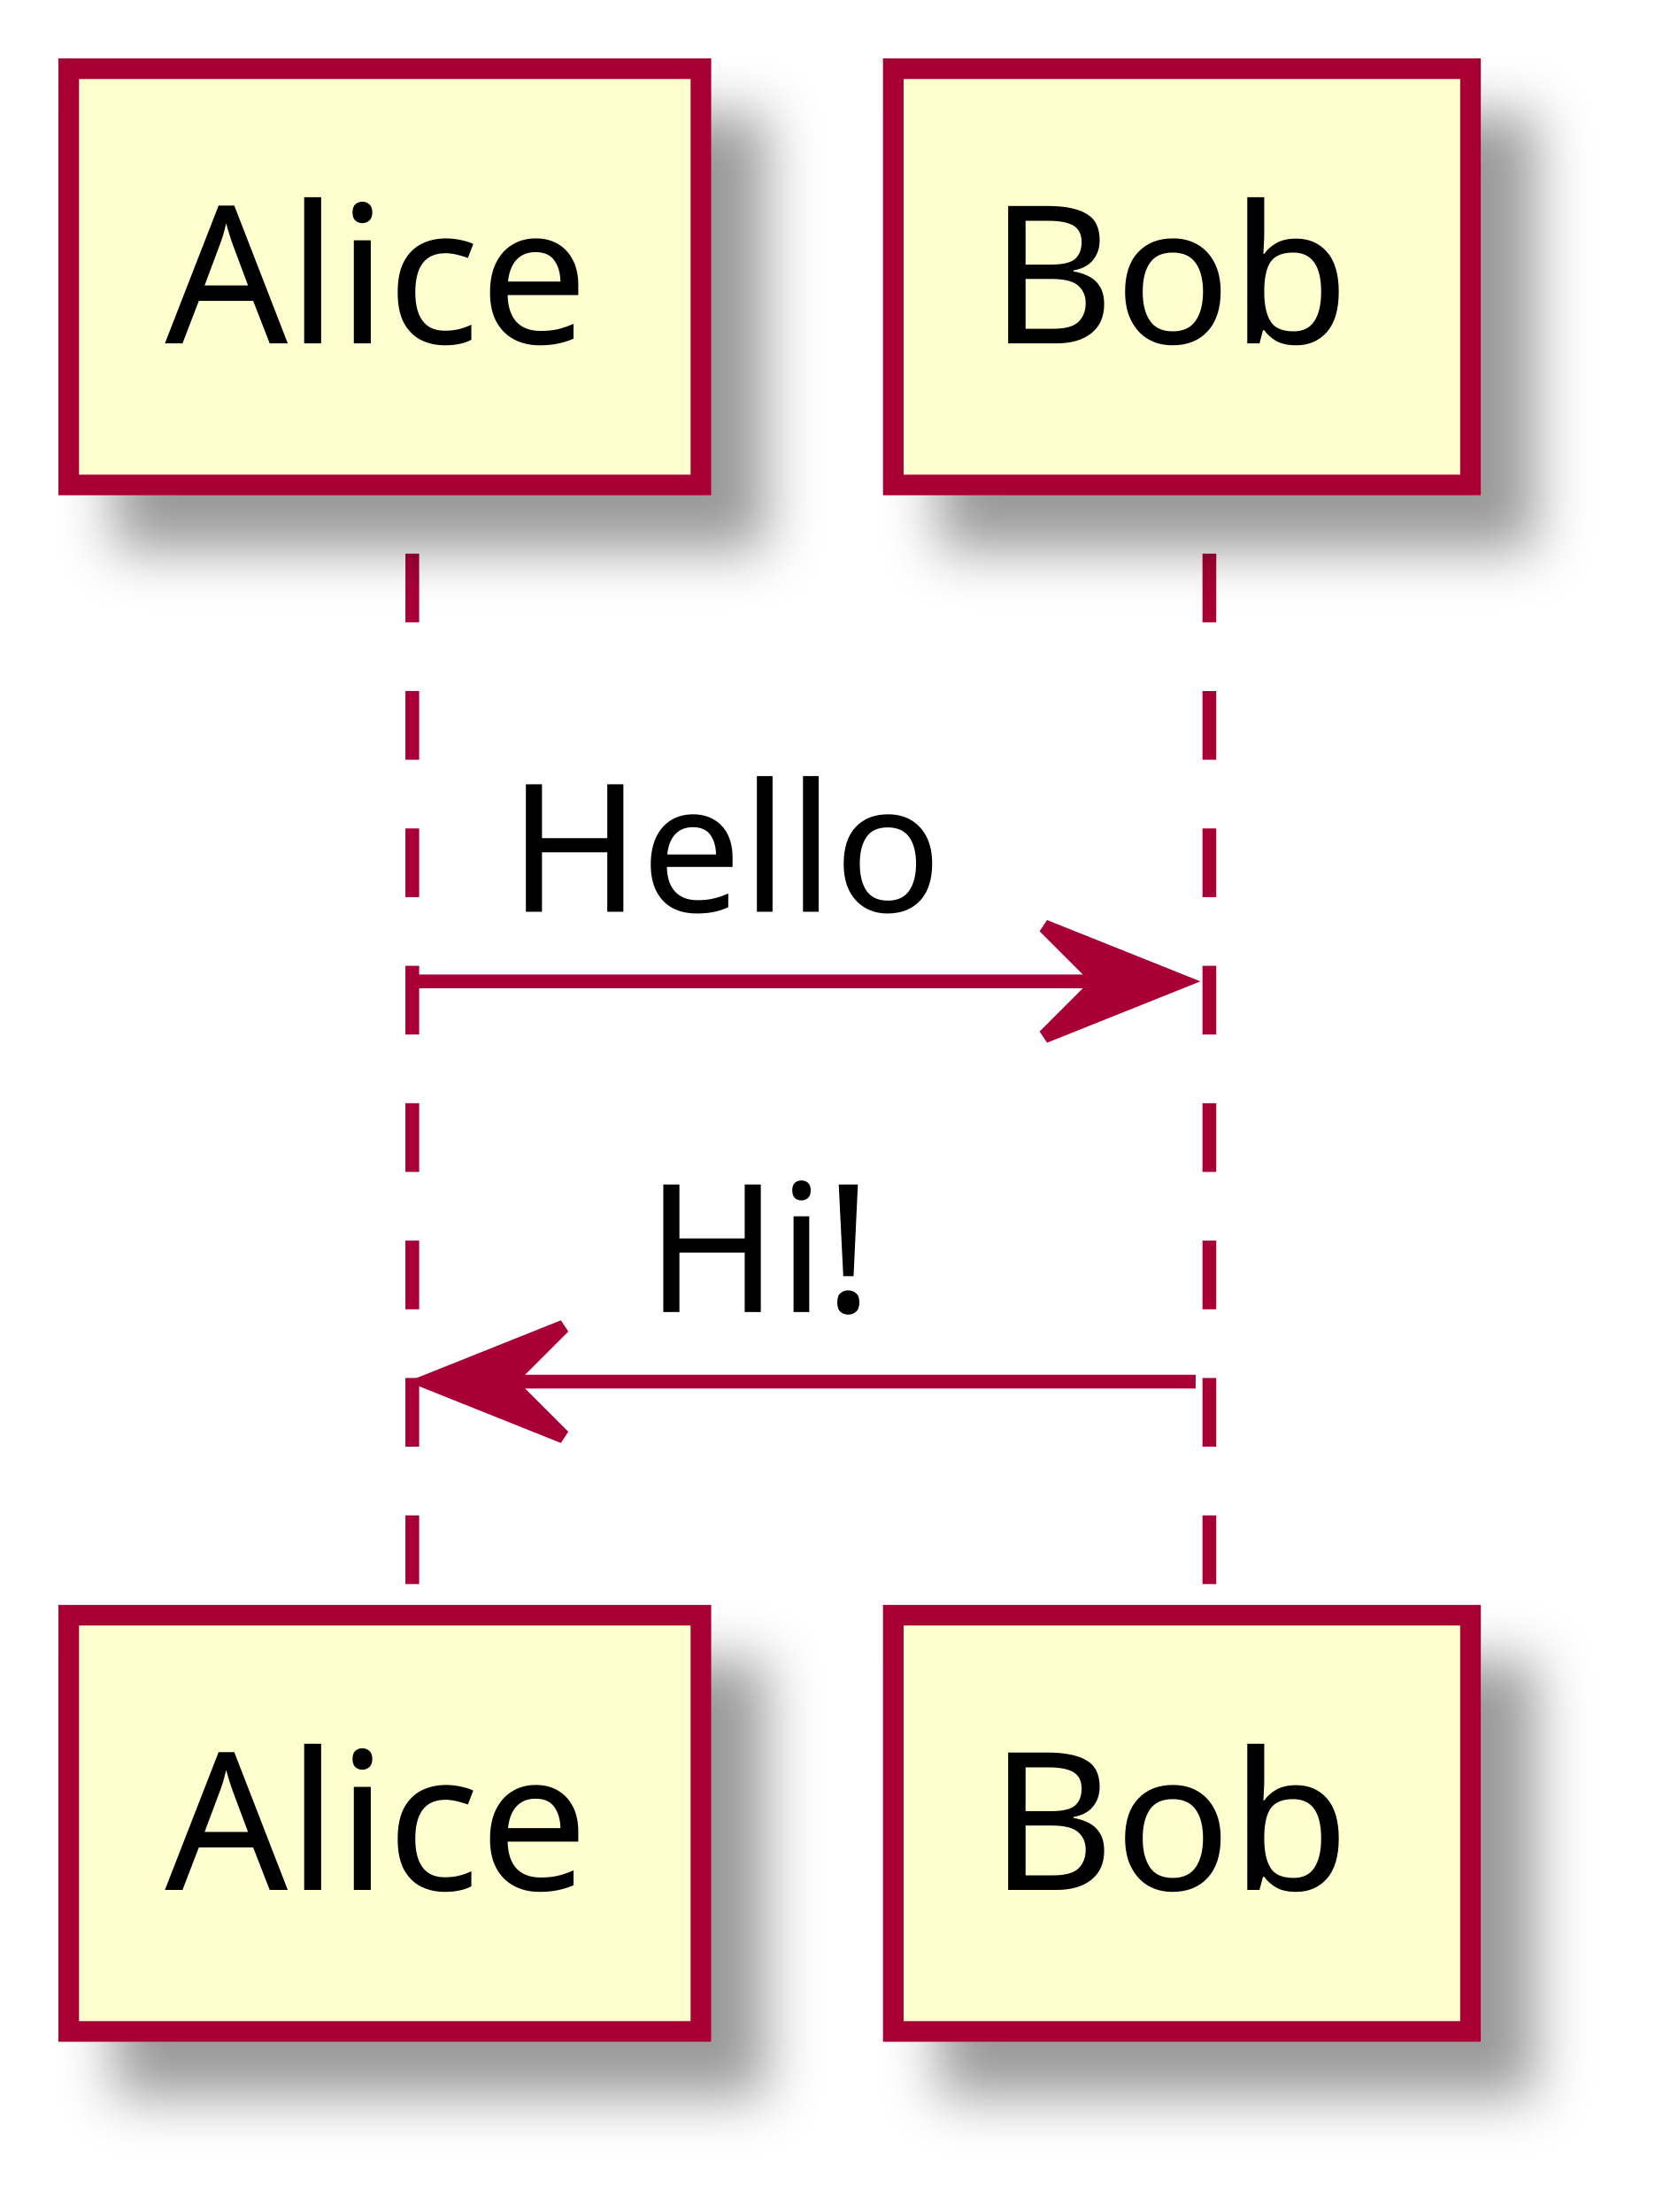
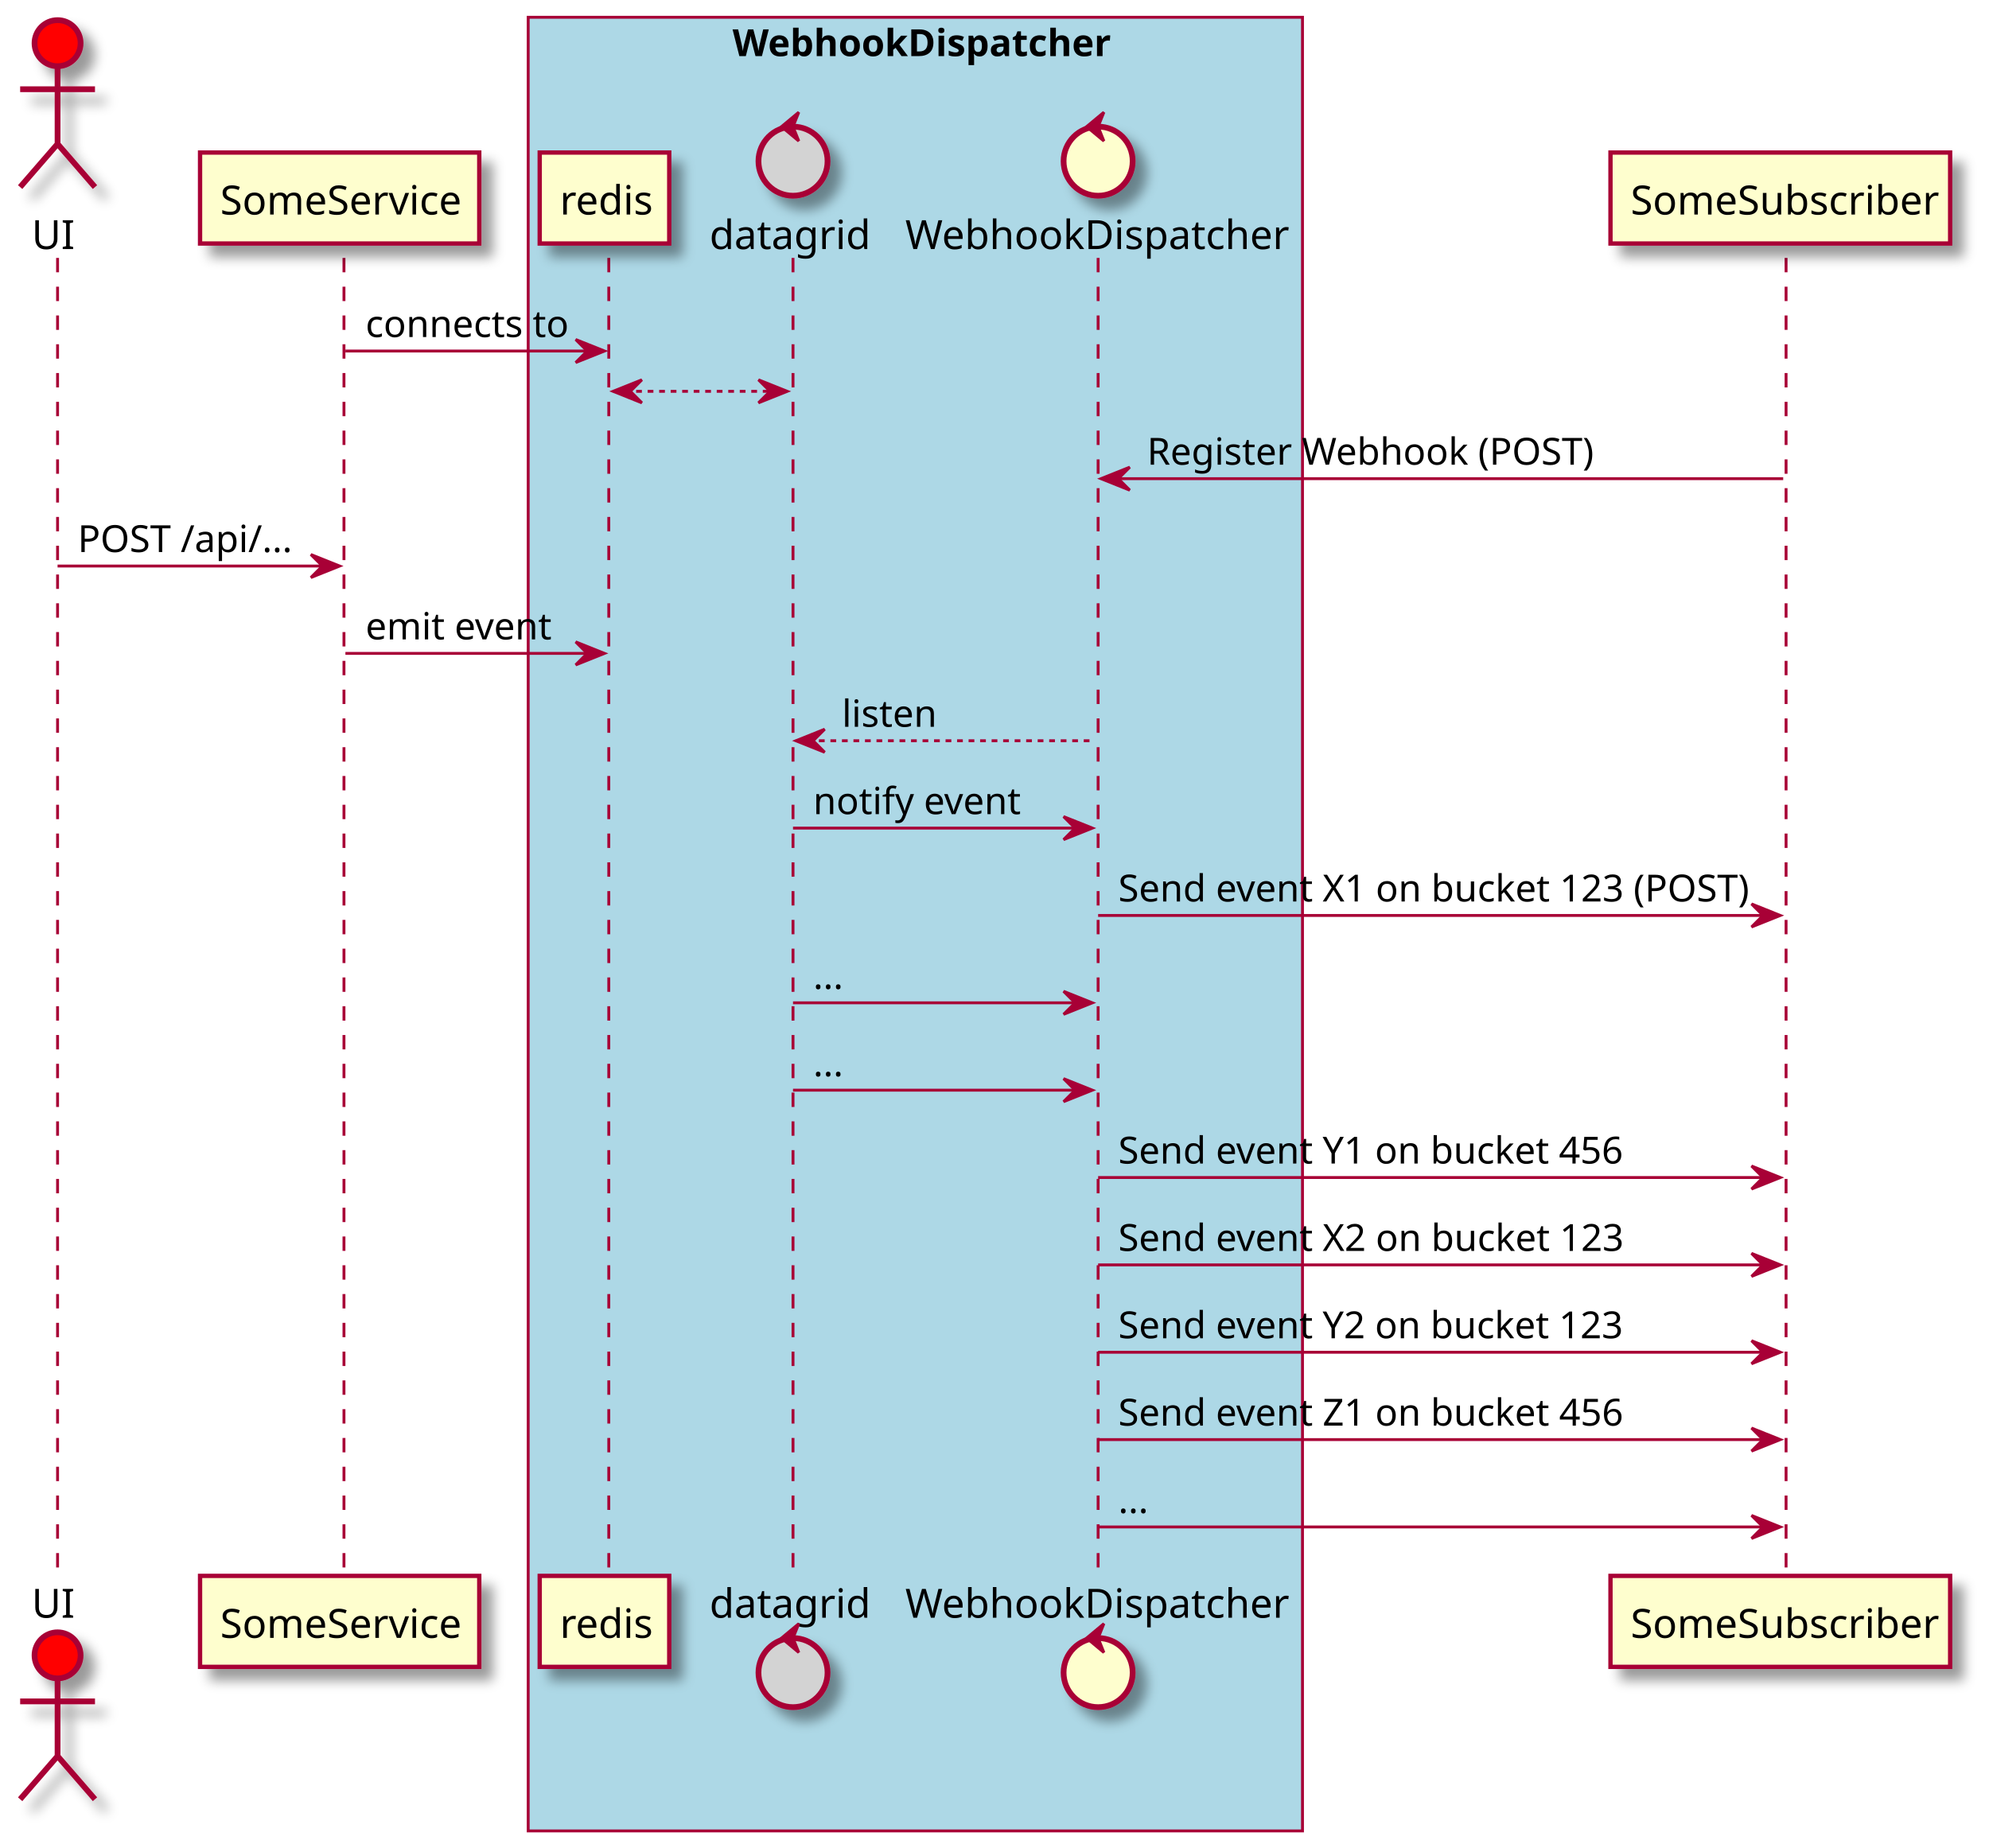
- <svg xmlns="http://www.w3.org/2000/svg" contentScriptType="application/ecmascript" contentStyleType="text/css" height="161px" preserveAspectRatio="none" style="width:121px;height:161px;" version="1.1" viewBox="0 0 121 161" width="121px" zoomAndPan="magnify">
+ <svg xmlns="http://www.w3.org/2000/svg" contentScriptType="application/ecmascript" contentStyleType="text/css" height="642px" preserveAspectRatio="none" style="width:691px;height:642px;" version="1.1" viewBox="0 0 691 642" width="691px" zoomAndPan="magnify">
  <defs>
-     <filter height="300%" id="fjn9qi0h1xnkg" width="300%" x="-1" y="-1">
+     <filter height="300%" id="f1cpc7duza5ycg" width="300%" x="-1" y="-1">
      <feGaussianBlur result="blurOut" stdDeviation="2.0" />
      <feColorMatrix in="blurOut" result="blurOut2" type="matrix" values="0 0 0 0 0 0 0 0 0 0 0 0 0 0 0 0 0 0 .4 0" />
      <feOffset dx="4.0" dy="4.0" in="blurOut2" result="blurOut3" />
      <feBlend in="SourceGraphic" in2="blurOut3" mode="normal" />
    </filter>
  </defs>
  <g>
-     <line style="stroke:#A80036;stroke-width:1.0;stroke-dasharray:5.0,5.0;" x1="30" x2="30" y1="40.297" y2="118.562" />
-     <line style="stroke:#A80036;stroke-width:1.0;stroke-dasharray:5.0,5.0;" x1="88" x2="88" y1="40.297" y2="118.562" />
-     <rect fill="#FEFECE" filter="url(#fjn9qi0h1xnkg)" height="30.297" style="stroke:#A80036;stroke-width:1.5;" width="46" x="5" y="5" />
-     <text fill="#000000" font-family="sans-serif" font-size="14" lengthAdjust="spacing" textLength="32" x="12" y="24.995">Alice</text>
-     <rect fill="#FEFECE" filter="url(#fjn9qi0h1xnkg)" height="30.297" style="stroke:#A80036;stroke-width:1.5;" width="46" x="5" y="117.562" />
-     <text fill="#000000" font-family="sans-serif" font-size="14" lengthAdjust="spacing" textLength="32" x="12" y="137.558">Alice</text>
-     <rect fill="#FEFECE" filter="url(#fjn9qi0h1xnkg)" height="30.297" style="stroke:#A80036;stroke-width:1.5;" width="42" x="65" y="5" />
-     <text fill="#000000" font-family="sans-serif" font-size="14" lengthAdjust="spacing" textLength="28" x="72" y="24.995">Bob</text>
-     <rect fill="#FEFECE" filter="url(#fjn9qi0h1xnkg)" height="30.297" style="stroke:#A80036;stroke-width:1.5;" width="42" x="65" y="117.562" />
-     <text fill="#000000" font-family="sans-serif" font-size="14" lengthAdjust="spacing" textLength="28" x="72" y="137.558">Bob</text>
-     <polygon fill="#A80036" points="76,67.43,86,71.43,76,75.43,80,71.43" style="stroke:#A80036;stroke-width:1.0;" />
-     <line style="stroke:#A80036;stroke-width:1.0;" x1="30" x2="82" y1="71.43" y2="71.43" />
-     <text fill="#000000" font-family="sans-serif" font-size="13" lengthAdjust="spacing" textLength="32" x="37" y="66.364">Hello</text>
-     <polygon fill="#A80036" points="41,96.562,31,100.562,41,104.562,37,100.562" style="stroke:#A80036;stroke-width:1.0;" />
-     <line style="stroke:#A80036;stroke-width:1.0;" x1="35" x2="87" y1="100.562" y2="100.562" />
-     <text fill="#000000" font-family="sans-serif" font-size="13" lengthAdjust="spacing" textLength="18" x="47" y="95.497">Hi!</text>
+     <rect fill="#ADD8E6" height="630.141" style="stroke:#A80036;stroke-width:1.0;" width="269" x="183.5" y="6" />
+     <text fill="#000000" font-family="sans-serif" font-size="13" font-weight="bold" lengthAdjust="spacing" textLength="127" x="254.5" y="19.495">WebhookDispatcher</text>
+     <line style="stroke:#A80036;stroke-width:1.0;stroke-dasharray:5.0,5.0;" x1="20" x2="20" y1="89.609" y2="548.531" />
+     <line style="stroke:#A80036;stroke-width:1.0;stroke-dasharray:5.0,5.0;" x1="119.5" x2="119.5" y1="89.609" y2="548.531" />
+     <line style="stroke:#A80036;stroke-width:1.0;stroke-dasharray:5.0,5.0;" x1="211.5" x2="211.5" y1="89.609" y2="548.531" />
+     <line style="stroke:#A80036;stroke-width:1.0;stroke-dasharray:5.0,5.0;" x1="275.5" x2="275.5" y1="89.609" y2="548.531" />
+     <line style="stroke:#A80036;stroke-width:1.0;stroke-dasharray:5.0,5.0;" x1="381.5" x2="381.5" y1="89.609" y2="548.531" />
+     <line style="stroke:#A80036;stroke-width:1.0;stroke-dasharray:5.0,5.0;" x1="620.5" x2="620.5" y1="89.609" y2="548.531" />
+     <text fill="#000000" font-family="sans-serif" font-size="14" lengthAdjust="spacing" textLength="12" x="11" y="86.533">UI</text>
+     <ellipse cx="20" cy="15" fill="#FF0000" filter="url(#f1cpc7duza5ycg)" rx="8" ry="8" style="stroke:#A80036;stroke-width:2.0;" />
+     <path d="M20,23 L20,50 M7,31 L33,31 M20,50 L7,65 M20,50 L33,65 " fill="none" filter="url(#f1cpc7duza5ycg)" style="stroke:#A80036;stroke-width:2.0;" />
+     <text fill="#000000" font-family="sans-serif" font-size="14" lengthAdjust="spacing" textLength="12" x="11" y="562.064">UI</text>
+     <ellipse cx="20" cy="575.141" fill="#FF0000" filter="url(#f1cpc7duza5ycg)" rx="8" ry="8" style="stroke:#A80036;stroke-width:2.0;" />
+     <path d="M20,583.141 L20,610.141 M7,591.141 L33,591.141 M20,610.141 L7,625.141 M20,610.141 L33,625.141 " fill="none" filter="url(#f1cpc7duza5ycg)" style="stroke:#A80036;stroke-width:2.0;" />
+     <rect fill="#FEFECE" filter="url(#f1cpc7duza5ycg)" height="31.609" style="stroke:#A80036;stroke-width:1.5;" width="97" x="69.5" y="53" />
+     <text fill="#000000" font-family="sans-serif" font-size="14" lengthAdjust="spacing" textLength="83" x="76.5" y="74.533">SomeService</text>
+     <rect fill="#FEFECE" filter="url(#f1cpc7duza5ycg)" height="31.609" style="stroke:#A80036;stroke-width:1.5;" width="97" x="69.5" y="547.531" />
+     <text fill="#000000" font-family="sans-serif" font-size="14" lengthAdjust="spacing" textLength="83" x="76.5" y="569.064">SomeService</text>
+     <rect fill="#FEFECE" filter="url(#f1cpc7duza5ycg)" height="31.609" style="stroke:#A80036;stroke-width:1.5;" width="45" x="187.5" y="53" />
+     <text fill="#000000" font-family="sans-serif" font-size="14" lengthAdjust="spacing" textLength="31" x="194.5" y="74.533">redis</text>
+     <rect fill="#FEFECE" filter="url(#f1cpc7duza5ycg)" height="31.609" style="stroke:#A80036;stroke-width:1.5;" width="45" x="187.5" y="547.531" />
+     <text fill="#000000" font-family="sans-serif" font-size="14" lengthAdjust="spacing" textLength="31" x="194.5" y="569.064">redis</text>
+     <text fill="#000000" font-family="sans-serif" font-size="14" lengthAdjust="spacing" textLength="52" x="246.5" y="86.533">datagrid</text>
+     <ellipse cx="275.5" cy="56" fill="#D3D3D3" filter="url(#f1cpc7duza5ycg)" rx="12" ry="12" style="stroke:#A80036;stroke-width:2.0;" />
+     <polygon fill="#A80036" points="271.5,44,277.5,39,275.5,44,277.5,49,271.5,44" style="stroke:#A80036;stroke-width:1.0;" />
+     <text fill="#000000" font-family="sans-serif" font-size="14" lengthAdjust="spacing" textLength="52" x="246.5" y="562.064">datagrid</text>
+     <ellipse cx="275.5" cy="581.141" fill="#D3D3D3" filter="url(#f1cpc7duza5ycg)" rx="12" ry="12" style="stroke:#A80036;stroke-width:2.0;" />
+     <polygon fill="#A80036" points="271.5,569.141,277.5,564.141,275.5,569.141,277.5,574.141,271.5,569.141" style="stroke:#A80036;stroke-width:1.0;" />
+     <text fill="#000000" font-family="sans-serif" font-size="14" lengthAdjust="spacing" textLength="128" x="314.5" y="86.533">WebhookDispatcher</text>
+     <ellipse cx="381.5" cy="56" fill="#FEFECE" filter="url(#f1cpc7duza5ycg)" rx="12" ry="12" style="stroke:#A80036;stroke-width:2.0;" />
+     <polygon fill="#A80036" points="377.5,44,383.5,39,381.5,44,383.5,49,377.5,44" style="stroke:#A80036;stroke-width:1.0;" />
+     <text fill="#000000" font-family="sans-serif" font-size="14" lengthAdjust="spacing" textLength="128" x="314.5" y="562.064">WebhookDispatcher</text>
+     <ellipse cx="381.5" cy="581.141" fill="#FEFECE" filter="url(#f1cpc7duza5ycg)" rx="12" ry="12" style="stroke:#A80036;stroke-width:2.0;" />
+     <polygon fill="#A80036" points="377.5,569.141,383.5,564.141,381.5,569.141,383.5,574.141,377.5,569.141" style="stroke:#A80036;stroke-width:1.0;" />
+     <rect fill="#FEFECE" filter="url(#f1cpc7duza5ycg)" height="31.609" style="stroke:#A80036;stroke-width:1.5;" width="118" x="559.5" y="53" />
+     <text fill="#000000" font-family="sans-serif" font-size="14" lengthAdjust="spacing" textLength="104" x="566.5" y="74.533">SomeSubscriber</text>
+     <rect fill="#FEFECE" filter="url(#f1cpc7duza5ycg)" height="31.609" style="stroke:#A80036;stroke-width:1.5;" width="118" x="559.5" y="547.531" />
+     <text fill="#000000" font-family="sans-serif" font-size="14" lengthAdjust="spacing" textLength="104" x="566.5" y="569.064">SomeSubscriber</text>
+     <polygon fill="#A80036" points="200,117.961,210,121.961,200,125.961,204,121.961" style="stroke:#A80036;stroke-width:1.0;" />
+     <line style="stroke:#A80036;stroke-width:1.0;" x1="120" x2="206" y1="121.961" y2="121.961" />
+     <text fill="#000000" font-family="sans-serif" font-size="13" lengthAdjust="spacing" textLength="68" x="127" y="117.105">connects to</text>
+     <polygon fill="#A80036" points="223,131.961,213,135.961,223,139.961,219,135.961" style="stroke:#A80036;stroke-width:1.0;" />
+     <polygon fill="#A80036" points="263.5,131.961,273.5,135.961,263.5,139.961,267.5,135.961" style="stroke:#A80036;stroke-width:1.0;" />
+     <line style="stroke:#A80036;stroke-width:1.0;stroke-dasharray:2.0,2.0;" x1="217" x2="269.5" y1="135.961" y2="135.961" />
+     <polygon fill="#A80036" points="392.5,162.312,382.5,166.312,392.5,170.312,388.5,166.312" style="stroke:#A80036;stroke-width:1.0;" />
+     <line style="stroke:#A80036;stroke-width:1.0;" x1="386.5" x2="619.5" y1="166.312" y2="166.312" />
+     <text fill="#000000" font-family="sans-serif" font-size="13" lengthAdjust="spacing" textLength="154" x="398.5" y="161.456">Register Webhook (POST)</text>
+     <polygon fill="#A80036" points="108,192.664,118,196.664,108,200.664,112,196.664" style="stroke:#A80036;stroke-width:1.0;" />
+     <line style="stroke:#A80036;stroke-width:1.0;" x1="20" x2="114" y1="196.664" y2="196.664" />
+     <text fill="#000000" font-family="sans-serif" font-size="13" lengthAdjust="spacing" textLength="76" x="27" y="191.808">POST /api/...</text>
+     <polygon fill="#A80036" points="200,223.016,210,227.016,200,231.016,204,227.016" style="stroke:#A80036;stroke-width:1.0;" />
+     <line style="stroke:#A80036;stroke-width:1.0;" x1="120" x2="206" y1="227.016" y2="227.016" />
+     <text fill="#000000" font-family="sans-serif" font-size="13" lengthAdjust="spacing" textLength="59" x="127" y="222.159">emit event</text>
+     <polygon fill="#A80036" points="286.5,253.367,276.5,257.367,286.5,261.367,282.5,257.367" style="stroke:#A80036;stroke-width:1.0;" />
+     <line style="stroke:#A80036;stroke-width:1.0;stroke-dasharray:2.0,2.0;" x1="280.5" x2="380.5" y1="257.367" y2="257.367" />
+     <text fill="#000000" font-family="sans-serif" font-size="13" lengthAdjust="spacing" textLength="31" x="292.5" y="252.511">listen</text>
+     <polygon fill="#A80036" points="369.5,283.719,379.5,287.719,369.5,291.719,373.5,287.719" style="stroke:#A80036;stroke-width:1.0;" />
+     <line style="stroke:#A80036;stroke-width:1.0;" x1="275.5" x2="375.5" y1="287.719" y2="287.719" />
+     <text fill="#000000" font-family="sans-serif" font-size="13" lengthAdjust="spacing" textLength="65" x="282.5" y="282.862">notify event</text>
+     <polygon fill="#A80036" points="608.5,314.07,618.5,318.07,608.5,322.07,612.5,318.07" style="stroke:#A80036;stroke-width:1.0;" />
+     <line style="stroke:#A80036;stroke-width:1.0;" x1="381.5" x2="614.5" y1="318.07" y2="318.07" />
+     <text fill="#000000" font-family="sans-serif" font-size="13" lengthAdjust="spacing" textLength="215" x="388.5" y="313.214">Send event X1 on bucket 123 (POST)</text>
+     <polygon fill="#A80036" points="369.5,344.422,379.5,348.422,369.5,352.422,373.5,348.422" style="stroke:#A80036;stroke-width:1.0;" />
+     <line style="stroke:#A80036;stroke-width:1.0;" x1="275.5" x2="375.5" y1="348.422" y2="348.422" />
+     <text fill="#000000" font-family="sans-serif" font-size="13" lengthAdjust="spacing" textLength="12" x="282.5" y="343.565">...</text>
+     <polygon fill="#A80036" points="369.5,374.773,379.5,378.773,369.5,382.773,373.5,378.773" style="stroke:#A80036;stroke-width:1.0;" />
+     <line style="stroke:#A80036;stroke-width:1.0;" x1="275.5" x2="375.5" y1="378.773" y2="378.773" />
+     <text fill="#000000" font-family="sans-serif" font-size="13" lengthAdjust="spacing" textLength="12" x="282.5" y="373.917">...</text>
+     <polygon fill="#A80036" points="608.5,405.125,618.5,409.125,608.5,413.125,612.5,409.125" style="stroke:#A80036;stroke-width:1.0;" />
+     <line style="stroke:#A80036;stroke-width:1.0;" x1="381.5" x2="614.5" y1="409.125" y2="409.125" />
+     <text fill="#000000" font-family="sans-serif" font-size="13" lengthAdjust="spacing" textLength="170" x="388.5" y="404.269">Send event Y1 on bucket 456</text>
+     <polygon fill="#A80036" points="608.5,435.477,618.5,439.477,608.5,443.477,612.5,439.477" style="stroke:#A80036;stroke-width:1.0;" />
+     <line style="stroke:#A80036;stroke-width:1.0;" x1="381.5" x2="614.5" y1="439.477" y2="439.477" />
+     <text fill="#000000" font-family="sans-serif" font-size="13" lengthAdjust="spacing" textLength="168" x="388.5" y="434.62">Send event X2 on bucket 123</text>
+     <polygon fill="#A80036" points="608.5,465.828,618.5,469.828,608.5,473.828,612.5,469.828" style="stroke:#A80036;stroke-width:1.0;" />
+     <line style="stroke:#A80036;stroke-width:1.0;" x1="381.5" x2="614.5" y1="469.828" y2="469.828" />
+     <text fill="#000000" font-family="sans-serif" font-size="13" lengthAdjust="spacing" textLength="170" x="388.5" y="464.972">Send event Y2 on bucket 123</text>
+     <polygon fill="#A80036" points="608.5,496.18,618.5,500.18,608.5,504.18,612.5,500.18" style="stroke:#A80036;stroke-width:1.0;" />
+     <line style="stroke:#A80036;stroke-width:1.0;" x1="381.5" x2="614.5" y1="500.18" y2="500.18" />
+     <text fill="#000000" font-family="sans-serif" font-size="13" lengthAdjust="spacing" textLength="168" x="388.5" y="495.323">Send event Z1 on bucket 456</text>
+     <polygon fill="#A80036" points="608.5,526.531,618.5,530.531,608.5,534.531,612.5,530.531" style="stroke:#A80036;stroke-width:1.0;" />
+     <line style="stroke:#A80036;stroke-width:1.0;" x1="381.5" x2="614.5" y1="530.531" y2="530.531" />
+     <text fill="#000000" font-family="sans-serif" font-size="13" lengthAdjust="spacing" textLength="12" x="388.5" y="525.675">...</text>
  </g>
</svg>
